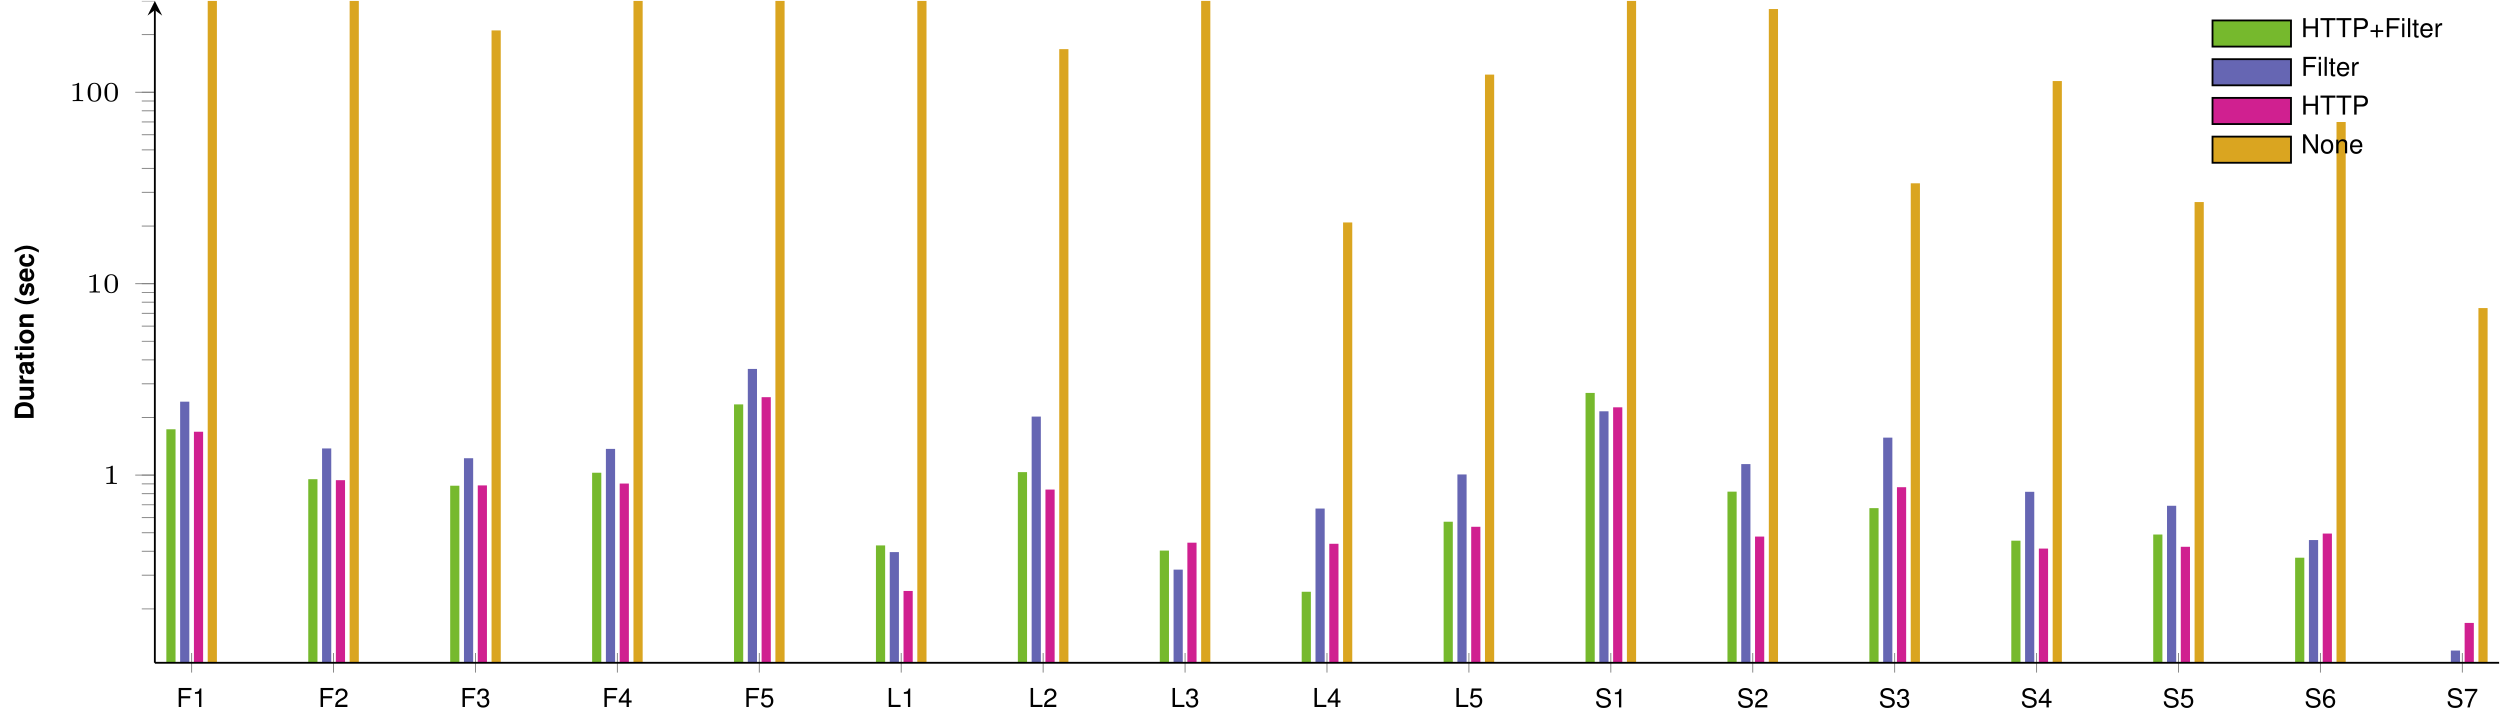
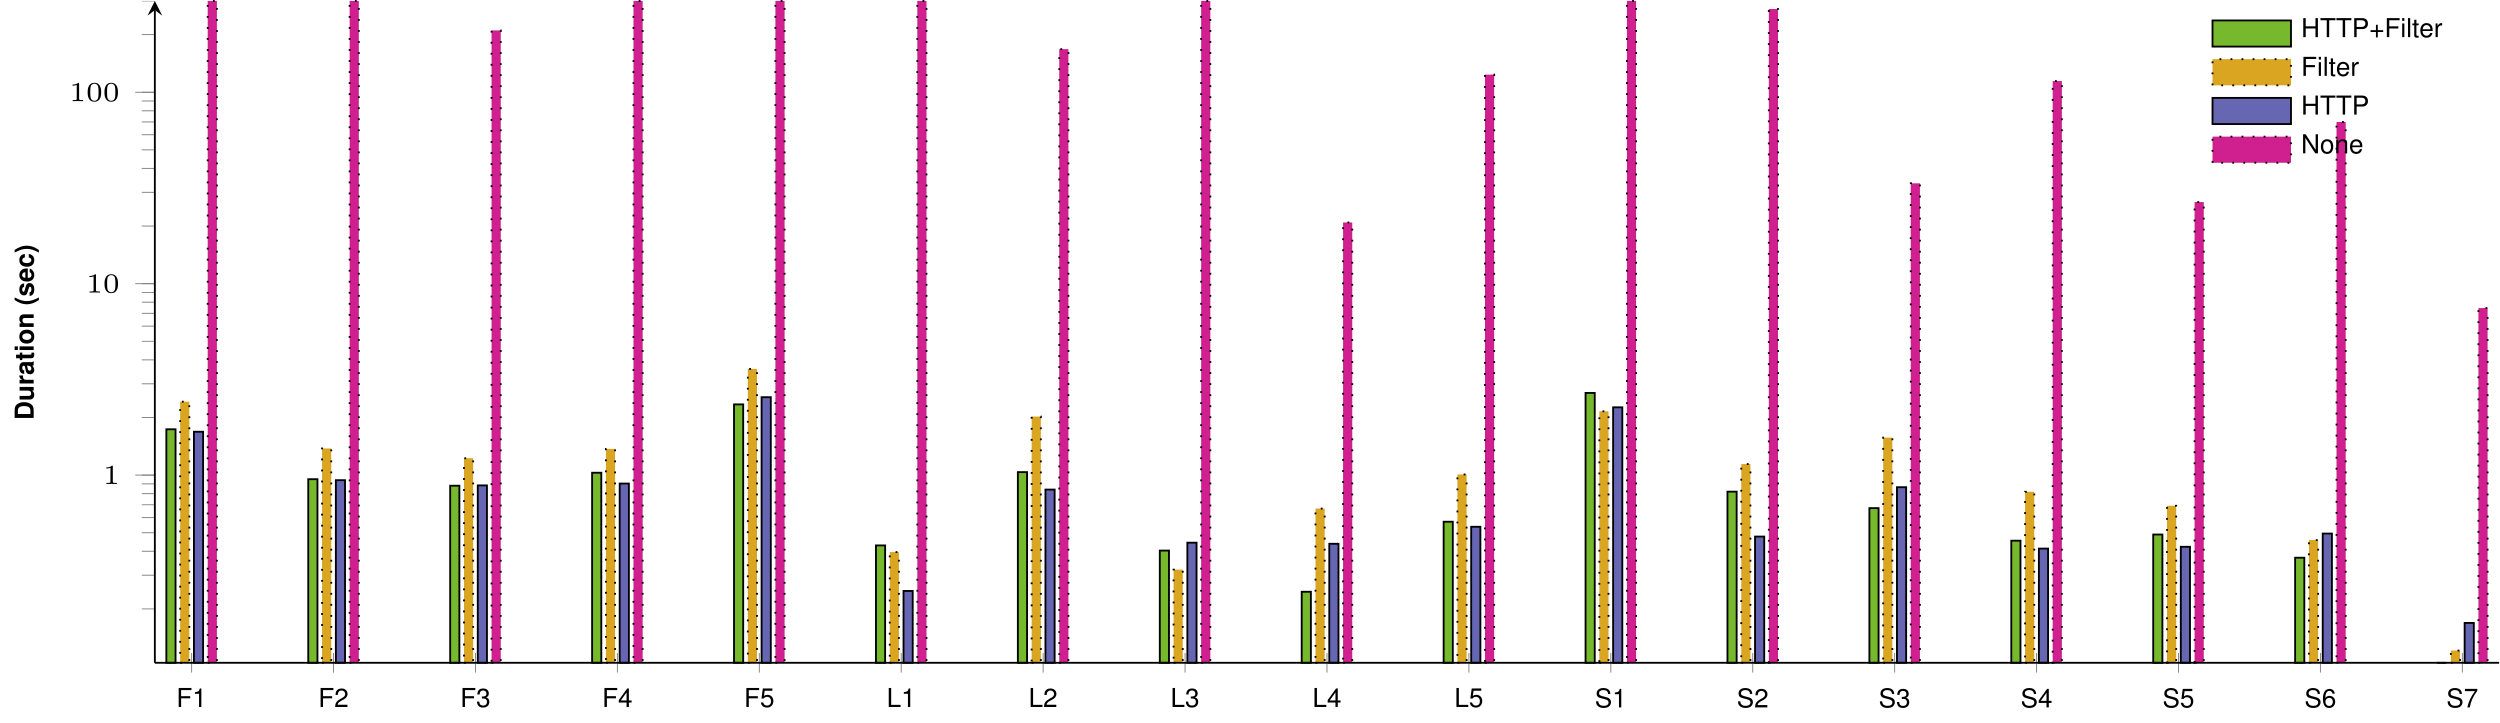
<svg xmlns="http://www.w3.org/2000/svg" xmlns:xlink="http://www.w3.org/1999/xlink" height="156.564pt" version="1.1" viewBox="0 -156.564 541.857 156.564" width="541.857pt">
  <defs>
    <clipPath id="clip1">
      <path d="M33.562 128.605H541.664V-297.883H33.562" />
    </clipPath>
    <clipPath id="clip2">
      <path d="M-108.16 -12.91V-156.368H683.391V-12.91" />
    </clipPath>
    <path d="M1.148 -4.124C0.498 -3.146 0.226 -2.365 0.226 -1.499C0.226 -0.628 0.498 0.153 1.148 1.131H1.714C1.115 -0.034 0.922 -0.668 0.922 -1.499C0.922 -2.325 1.115 -2.97 1.714 -4.124H1.148Z" id="g1-40" />
    <path d="M0.69 1.131C1.341 0.153 1.612 -0.628 1.612 -1.494C1.612 -2.365 1.341 -3.146 0.69 -4.124H0.124C0.724 -2.959 0.917 -2.325 0.917 -1.494C0.917 -0.668 0.724 -0.023 0.124 1.131H0.69Z" id="g1-41" />
    <path d="M0.436 0H2.048C2.676 0 3.072 -0.147 3.349 -0.481C3.677 -0.866 3.853 -1.426 3.853 -2.065C3.853 -2.699 3.677 -3.259 3.349 -3.649C3.072 -3.983 2.682 -4.124 2.048 -4.124H0.436V0ZM1.284 -0.707V-3.417H2.048C2.687 -3.417 3.004 -2.97 3.004 -2.059C3.004 -1.154 2.687 -0.707 2.048 -0.707H1.284Z" id="g1-68" />
    <path d="M2.965 -0.096C2.823 -0.226 2.783 -0.311 2.783 -0.47V-2.167C2.783 -2.789 2.359 -3.106 1.533 -3.106S0.277 -2.755 0.226 -2.048H0.99C1.03 -2.365 1.16 -2.467 1.55 -2.467C1.856 -2.467 2.008 -2.365 2.008 -2.161C2.008 -2.059 1.957 -1.969 1.873 -1.924C1.765 -1.867 1.765 -1.867 1.375 -1.805L1.058 -1.748C0.453 -1.646 0.158 -1.335 0.158 -0.786C0.158 -0.526 0.232 -0.311 0.373 -0.158C0.549 0.023 0.815 0.13 1.086 0.13C1.426 0.13 1.737 -0.017 2.014 -0.306C2.014 -0.147 2.031 -0.091 2.105 0H2.965V-0.096ZM2.008 -1.228C2.008 -0.769 1.782 -0.509 1.38 -0.509C1.115 -0.509 0.95 -0.651 0.95 -0.877C0.95 -1.115 1.075 -1.228 1.403 -1.296L1.675 -1.346C1.884 -1.386 1.918 -1.397 2.008 -1.443V-1.228Z" id="g1-97" />
    <path d="M2.953 -1.912C2.897 -2.659 2.399 -3.106 1.635 -3.106C0.724 -3.106 0.192 -2.506 0.192 -1.465C0.192 -0.458 0.718 0.13 1.624 0.13C2.365 0.13 2.88 -0.328 2.953 -1.058H2.195C2.093 -0.662 1.935 -0.509 1.629 -0.509C1.228 -0.509 0.984 -0.871 0.984 -1.465C0.984 -1.754 1.041 -2.025 1.137 -2.206C1.228 -2.376 1.403 -2.467 1.629 -2.467C1.952 -2.467 2.105 -2.314 2.195 -1.912H2.953Z" id="g1-99" />
    <path d="M2.965 -1.279C2.97 -1.346 2.97 -1.375 2.97 -1.414C2.97 -1.72 2.925 -2.003 2.851 -2.218C2.648 -2.772 2.155 -3.106 1.539 -3.106C0.662 -3.106 0.124 -2.472 0.124 -1.448C0.124 -0.47 0.656 0.13 1.522 0.13C2.206 0.13 2.761 -0.26 2.936 -0.86H2.155C2.059 -0.617 1.839 -0.475 1.55 -0.475C1.324 -0.475 1.143 -0.571 1.03 -0.741C0.956 -0.854 0.928 -0.99 0.917 -1.279H2.965ZM0.928 -1.805C0.979 -2.269 1.177 -2.501 1.528 -2.501C1.726 -2.501 1.907 -2.404 2.02 -2.246C2.093 -2.133 2.127 -2.014 2.144 -1.805H0.928Z" id="g1-101" />
    <path d="M1.171 -3.055H0.379V0H1.171V-3.055ZM1.171 -4.124H0.379V-3.417H1.171V-4.124Z" id="g1-105" />
    <path d="M0.356 -3.055V0H1.148V-1.833C1.148 -2.195 1.403 -2.433 1.788 -2.433C2.127 -2.433 2.297 -2.246 2.297 -1.884V0H3.089V-2.048C3.089 -2.721 2.716 -3.106 2.065 -3.106C1.652 -3.106 1.375 -2.953 1.148 -2.614V-3.055H0.356Z" id="g1-110" />
    <path d="M1.703 -3.106C0.769 -3.106 0.198 -2.489 0.198 -1.488C0.198 -0.481 0.769 0.13 1.709 0.13C2.636 0.13 3.219 -0.487 3.219 -1.465C3.219 -2.501 2.659 -3.106 1.703 -3.106ZM1.709 -2.467C2.144 -2.467 2.427 -2.076 2.427 -1.477C2.427 -0.905 2.133 -0.509 1.709 -0.509C1.279 -0.509 0.99 -0.905 0.99 -1.488S1.279 -2.467 1.709 -2.467Z" id="g1-111" />
    <path d="M0.356 -3.055V0H1.148V-1.624C1.148 -2.088 1.38 -2.32 1.844 -2.32C1.929 -2.32 1.986 -2.314 2.093 -2.297V-3.1C2.048 -3.106 2.02 -3.106 1.997 -3.106C1.635 -3.106 1.318 -2.868 1.148 -2.455V-3.055H0.356Z" id="g1-114" />
    <path d="M2.857 -2.071C2.846 -2.716 2.348 -3.106 1.528 -3.106C0.752 -3.106 0.272 -2.716 0.272 -2.088C0.272 -1.884 0.334 -1.709 0.441 -1.59C0.549 -1.482 0.645 -1.431 0.939 -1.335L1.884 -1.041C2.082 -0.979 2.15 -0.917 2.15 -0.792C2.15 -0.605 1.929 -0.492 1.561 -0.492C1.358 -0.492 1.194 -0.532 1.092 -0.6C1.007 -0.662 0.973 -0.724 0.939 -0.888H0.164C0.187 -0.221 0.679 0.13 1.607 0.13C2.031 0.13 2.354 0.04 2.58 -0.141S2.942 -0.605 2.942 -0.905C2.942 -1.301 2.744 -1.556 2.342 -1.675L1.341 -1.963C1.12 -2.031 1.064 -2.076 1.064 -2.201C1.064 -2.37 1.245 -2.484 1.522 -2.484C1.901 -2.484 2.088 -2.348 2.093 -2.071H2.857Z" id="g1-115" />
    <path d="M1.703 -2.993H1.262V-3.813H0.47V-2.993H0.079V-2.467H0.47V-0.588C0.47 -0.107 0.724 0.13 1.245 0.13C1.42 0.13 1.561 0.113 1.703 0.068V-0.487C1.624 -0.475 1.578 -0.47 1.522 -0.47C1.313 -0.47 1.262 -0.532 1.262 -0.803V-2.467H1.703V-2.993Z" id="g1-116" />
    <path d="M3.061 0V-3.055H2.269V-1.143C2.269 -0.781 2.014 -0.543 1.629 -0.543C1.29 -0.543 1.12 -0.724 1.12 -1.092V-3.055H0.328V-0.928C0.328 -0.255 0.702 0.13 1.352 0.13C1.765 0.13 2.042 -0.023 2.269 -0.362V0H3.061Z" id="g1-117" />
    <path d="M3.288 -1.907C3.288 -2.343 3.288 -3.975 1.823 -3.975S0.359 -2.343 0.359 -1.907C0.359 -1.476 0.359 0.126 1.823 0.126S3.288 -1.476 3.288 -1.907ZM1.823 -0.066C1.572 -0.066 1.166 -0.185 1.022 -0.681C0.927 -1.028 0.927 -1.614 0.927 -1.985C0.927 -2.385 0.927 -2.845 1.01 -3.168C1.16 -3.706 1.614 -3.784 1.823 -3.784C2.098 -3.784 2.493 -3.652 2.624 -3.198C2.714 -2.881 2.72 -2.445 2.72 -1.985C2.72 -1.602 2.72 -0.998 2.618 -0.664C2.451 -0.143 2.02 -0.066 1.823 -0.066Z" id="g2-48" />
    <path d="M2.146 -3.796C2.146 -3.975 2.122 -3.975 1.943 -3.975C1.548 -3.593 0.938 -3.593 0.723 -3.593V-3.359C0.879 -3.359 1.273 -3.359 1.632 -3.527V-0.508C1.632 -0.311 1.632 -0.233 1.016 -0.233H0.759V0C1.088 -0.024 1.554 -0.024 1.889 -0.024S2.69 -0.024 3.019 0V-0.233H2.762C2.146 -0.233 2.146 -0.311 2.146 -0.508V-3.796Z" id="g2-49" />
    <path d="M3.021 -1.511H1.85V-2.682H1.454V-1.511H0.283V-1.115H1.454V0.057H1.85V-1.115H3.021V-1.511Z" id="g4-43" />
    <path d="M1.465 -2.857V0H1.963V-4.011H1.635C1.46 -3.394 1.346 -3.31 0.577 -3.213V-2.857H1.465Z" id="g4-49" />
    <path d="M2.863 -0.492H0.752C0.803 -0.82 0.984 -1.03 1.477 -1.318L2.042 -1.624C2.602 -1.929 2.891 -2.342 2.891 -2.834C2.891 -3.168 2.755 -3.479 2.518 -3.694S1.986 -4.011 1.607 -4.011C1.098 -4.011 0.718 -3.83 0.498 -3.491C0.356 -3.276 0.294 -3.027 0.283 -2.619H0.781C0.798 -2.891 0.832 -3.055 0.9 -3.185C1.03 -3.428 1.29 -3.576 1.59 -3.576C2.042 -3.576 2.382 -3.253 2.382 -2.823C2.382 -2.506 2.195 -2.235 1.839 -2.031L1.318 -1.737C0.481 -1.262 0.238 -0.883 0.192 0H2.863V-0.492Z" id="g4-50" />
    <path d="M1.25 -1.839H1.313L1.522 -1.844C2.071 -1.844 2.354 -1.595 2.354 -1.115C2.354 -0.611 2.042 -0.311 1.522 -0.311C0.979 -0.311 0.713 -0.583 0.679 -1.165H0.181C0.204 -0.843 0.26 -0.634 0.356 -0.453C0.56 -0.068 0.956 0.13 1.505 0.13C2.331 0.13 2.863 -0.362 2.863 -1.12C2.863 -1.629 2.665 -1.912 2.184 -2.076C2.557 -2.223 2.744 -2.506 2.744 -2.908C2.744 -3.598 2.286 -4.011 1.522 -4.011C0.713 -4.011 0.283 -3.57 0.266 -2.716H0.764C0.769 -2.959 0.792 -3.095 0.854 -3.219C0.967 -3.44 1.216 -3.576 1.528 -3.576C1.969 -3.576 2.235 -3.315 2.235 -2.891C2.235 -2.608 2.133 -2.438 1.912 -2.348C1.776 -2.291 1.601 -2.269 1.25 -2.263V-1.839Z" id="g4-51" />
    <path d="M1.85 -0.962V0H2.348V-0.962H2.942V-1.409H2.348V-4.011H1.98L0.158 -1.488V-0.962H1.85ZM1.85 -1.409H0.594L1.85 -3.163V-1.409Z" id="g4-52" />
    <path d="M2.693 -4.011H0.622L0.322 -1.827H0.781C1.013 -2.105 1.205 -2.201 1.516 -2.201C2.054 -2.201 2.393 -1.833 2.393 -1.239C2.393 -0.662 2.059 -0.311 1.516 -0.311C1.081 -0.311 0.815 -0.532 0.696 -0.984H0.198C0.266 -0.656 0.322 -0.498 0.441 -0.351C0.668 -0.045 1.075 0.13 1.528 0.13C2.337 0.13 2.902 -0.458 2.902 -1.307C2.902 -2.099 2.376 -2.642 1.607 -2.642C1.324 -2.642 1.098 -2.568 0.866 -2.399L1.024 -3.519H2.693V-4.011Z" id="g4-53" />
    <path d="M2.817 -2.965C2.721 -3.621 2.291 -4.011 1.68 -4.011C1.239 -4.011 0.843 -3.796 0.605 -3.44C0.356 -3.049 0.243 -2.557 0.243 -1.827C0.243 -1.154 0.345 -0.724 0.583 -0.368C0.798 -0.045 1.148 0.13 1.59 0.13C2.354 0.13 2.902 -0.436 2.902 -1.222C2.902 -1.969 2.393 -2.495 1.675 -2.495C1.279 -2.495 0.967 -2.342 0.752 -2.048C0.758 -3.027 1.075 -3.57 1.646 -3.57C1.997 -3.57 2.24 -3.349 2.32 -2.965H2.817ZM1.612 -2.054C2.093 -2.054 2.393 -1.72 2.393 -1.182C2.393 -0.679 2.054 -0.311 1.595 -0.311C1.131 -0.311 0.781 -0.696 0.781 -1.211C0.781 -1.709 1.12 -2.054 1.612 -2.054Z" id="g4-54" />
    <path d="M2.942 -4.011H0.26V-3.519H2.427C1.471 -2.155 1.081 -1.318 0.781 0H1.313C1.533 -1.284 2.037 -2.387 2.942 -3.592V-4.011Z" id="g4-55" />
    <path d="M1.035 -1.878H3.004V-2.342H1.035V-3.66H3.276V-4.124H0.509V0H1.035V-1.878Z" id="g4-70" />
    <path d="M3.117 -1.878V0H3.643V-4.124H3.117V-2.342H0.996V-4.124H0.47V0H1.001V-1.878H3.117Z" id="g4-72" />
    <path d="M0.979 -4.124H0.453V0H3.015V-0.464H0.979V-4.124Z" id="g4-76" />
    <path d="M3.655 -4.124H3.157V-0.752L1.001 -4.124H0.43V0H0.928V-3.344L3.061 0H3.655V-4.124Z" id="g4-78" />
    <path d="M1.041 -1.748H2.337C2.659 -1.748 2.914 -1.844 3.134 -2.042C3.383 -2.269 3.491 -2.535 3.491 -2.914C3.491 -3.689 3.032 -4.124 2.218 -4.124H0.515V0H1.041V-1.748ZM1.041 -2.212V-3.66H2.139C2.642 -3.66 2.942 -3.389 2.942 -2.936S2.642 -2.212 2.139 -2.212H1.041Z" id="g4-80" />
    <path d="M3.372 -2.914C3.366 -3.723 2.812 -4.192 1.861 -4.192C0.956 -4.192 0.396 -3.728 0.396 -2.981C0.396 -2.478 0.662 -2.161 1.205 -2.02L2.229 -1.748C2.75 -1.612 2.987 -1.403 2.987 -1.081C2.987 -0.86 2.868 -0.634 2.693 -0.509C2.529 -0.396 2.269 -0.334 1.935 -0.334C1.488 -0.334 1.182 -0.441 0.984 -0.679C0.832 -0.86 0.764 -1.058 0.769 -1.313H0.272C0.277 -0.933 0.351 -0.685 0.515 -0.458C0.798 -0.074 1.273 0.13 1.901 0.13C2.393 0.13 2.795 0.017 3.061 -0.187C3.338 -0.407 3.513 -0.775 3.513 -1.131C3.513 -1.641 3.196 -2.014 2.636 -2.167L1.601 -2.444C1.103 -2.58 0.922 -2.738 0.922 -3.055C0.922 -3.474 1.29 -3.751 1.844 -3.751C2.501 -3.751 2.868 -3.451 2.874 -2.914H3.372Z" id="g4-83" />
    <path d="M2.003 -3.66H3.355V-4.124H0.119V-3.66H1.477V0H2.003V-3.66Z" id="g4-84" />
    <path d="M2.902 -1.324C2.902 -1.776 2.868 -2.048 2.783 -2.269C2.591 -2.755 2.139 -3.049 1.584 -3.049C0.758 -3.049 0.226 -2.416 0.226 -1.443S0.741 0.13 1.573 0.13C2.252 0.13 2.721 -0.255 2.84 -0.9H2.365C2.235 -0.509 1.969 -0.306 1.59 -0.306C1.29 -0.306 1.035 -0.441 0.877 -0.69C0.764 -0.86 0.724 -1.03 0.718 -1.324H2.902ZM0.73 -1.709C0.769 -2.257 1.103 -2.614 1.578 -2.614C2.042 -2.614 2.399 -2.229 2.399 -1.742C2.399 -1.731 2.399 -1.72 2.393 -1.709H0.73Z" id="g4-101" />
    <path d="M0.849 -2.965H0.379V0H0.849V-2.965ZM0.849 -4.124H0.373V-3.53H0.849V-4.124Z" id="g4-105" />
    <path d="M0.86 -4.124H0.385V0H0.86V-4.124Z" id="g4-108" />
    <path d="M0.396 -2.965V0H0.871V-1.635C0.871 -2.24 1.188 -2.636 1.675 -2.636C2.048 -2.636 2.286 -2.41 2.286 -2.054V0H2.755V-2.24C2.755 -2.733 2.387 -3.049 1.816 -3.049C1.375 -3.049 1.092 -2.88 0.832 -2.467V-2.965H0.396Z" id="g4-110" />
    <path d="M1.539 -3.049C0.707 -3.049 0.204 -2.455 0.204 -1.46S0.702 0.13 1.544 0.13C2.376 0.13 2.885 -0.464 2.885 -1.437C2.885 -2.461 2.393 -3.049 1.539 -3.049ZM1.544 -2.614C2.076 -2.614 2.393 -2.178 2.393 -1.443C2.393 -0.747 2.065 -0.306 1.544 -0.306C1.018 -0.306 0.696 -0.741 0.696 -1.46C0.696 -2.172 1.018 -2.614 1.544 -2.614Z" id="g4-111" />
    <path d="M0.39 -2.965V0H0.866V-1.539C0.866 -1.963 0.973 -2.24 1.199 -2.404C1.346 -2.512 1.488 -2.546 1.816 -2.552V-3.032C1.737 -3.044 1.697 -3.049 1.635 -3.049C1.33 -3.049 1.098 -2.868 0.826 -2.427V-2.965H0.39Z" id="g4-114" />
    <path d="M1.437 -2.965H0.95V-3.779H0.481V-2.965H0.079V-2.58H0.481V-0.339C0.481 -0.04 0.685 0.13 1.052 0.13C1.165 0.13 1.279 0.119 1.437 0.091V-0.306C1.375 -0.289 1.301 -0.283 1.211 -0.283C1.007 -0.283 0.95 -0.339 0.95 -0.549V-2.58H1.437V-2.965Z" id="g4-116" />
  </defs>
  <g id="page1">
    <path d="M36.055 -12.91H38.047V-63.52H36.055ZM66.812 -12.91H68.809V-52.703H66.812ZM97.574 -12.91H99.566V-51.289H97.574ZM128.336 -12.91H130.328V-54.102H128.336ZM159.094 -12.91H161.086V-68.914H159.094ZM189.856 -12.91H191.848V-38.348H189.856ZM220.613 -12.91H222.606V-54.234H220.613ZM251.375 -12.91H253.367V-37.23H251.375ZM282.133 -12.91H284.125V-28.305H282.133ZM312.895 -12.91H314.887V-43.484H312.895ZM343.656 -12.91H345.648V-71.402H343.656ZM374.414 -12.91H376.406V-50.004H374.414ZM405.176 -12.91H407.168V-46.43H405.176ZM435.934 -12.91H437.926V-39.375H435.934ZM466.695 -12.91H468.688V-40.711H466.695ZM497.453 -12.91H499.445V-35.684H497.453ZM528.215 -12.91H530.207V-12.91H528.215Z" fill="#76b92d" />
-     <path d="M39.043 -12.91H41.035V-69.504H39.043ZM69.805 -12.91H71.797V-59.367H69.805ZM100.562 -12.91H102.555V-57.246H100.562ZM131.324 -12.91H133.316V-59.27H131.324ZM162.082 -12.91H164.074V-76.602H162.082ZM192.844 -12.91H194.836V-36.902H192.844ZM223.602 -12.91H225.598V-66.273H223.602ZM254.363 -12.91H256.356V-33.102H254.363ZM285.125 -12.91H287.117V-46.34H285.125ZM315.883 -12.91H317.875V-53.73H315.883ZM346.645 -12.91H348.637V-67.418H346.645ZM377.402 -12.91H379.395V-55.977H377.402ZM408.164 -12.91H410.156V-61.711H408.164ZM438.922 -12.91H440.914V-49.969H438.922ZM469.684 -12.91H471.676V-46.941H469.684ZM500.441 -12.91H502.438V-39.512H500.441ZM531.203 -12.91H533.195V-15.562H531.203Z" fill="#6666b3" />
-     <path d="M42.031 -12.91H44.023V-62.988H42.031ZM72.793 -12.91H74.785V-52.488H72.793ZM103.551 -12.91H105.543V-51.355H103.551ZM134.312 -12.91H136.305V-51.758H134.312ZM165.07 -12.91H167.066V-70.477H165.07ZM195.832 -12.91H197.824V-28.48H195.832ZM226.594 -12.91H228.586V-50.453H226.594ZM257.352 -12.91H259.344V-38.941H257.352ZM288.113 -12.91H290.106V-38.703H288.113ZM318.871 -12.91H320.863V-42.387H318.871ZM349.633 -12.91H351.625V-68.281H349.633ZM380.391 -12.91H382.383V-40.266H380.391ZM411.152 -12.91H413.145V-50.965H411.152ZM441.91 -12.91H443.906V-37.664H441.91ZM472.672 -12.91H474.664V-38.051H472.672ZM503.434 -12.91H505.426V-40.918H503.434ZM534.191 -12.91H536.184V-21.551H534.191Z" fill="#d02090" />
-     <path d="M45.02 -12.91H47.012V-156.364H45.02ZM75.781 -12.91H77.773V-156.364H75.781ZM106.539 -12.91H108.535V-149.973H106.539ZM137.301 -12.91H139.293V-156.364H137.301ZM168.063 -12.91H170.055V-156.368H168.063ZM198.82 -12.91H200.813V-156.364H198.82ZM229.582 -12.91H231.574V-145.914H229.582ZM260.34 -12.91H262.332V-156.368H260.34ZM291.102 -12.91H293.094V-108.348H291.102ZM321.859 -12.91H323.852V-140.394H321.859ZM352.621 -12.91H354.613V-156.364H352.621ZM383.379 -12.91H385.375V-154.606H383.379ZM414.141 -12.91H416.133V-116.836H414.141ZM444.902 -12.91H446.895V-138.996H444.902ZM475.66 -12.91H477.652V-112.769H475.66ZM506.422 -12.91H508.414V-130.121H506.422ZM537.18 -12.91H539.172V-89.793H537.18Z" fill="#daa520" />
+     <path d="M36.055 -12.91H38.047V-63.52H36.055ZM66.812 -12.91H68.809V-52.703H66.812ZM97.574 -12.91H99.566V-51.289H97.574ZM128.336 -12.91H130.328V-54.102H128.336ZM159.094 -12.91H161.086V-68.914H159.094ZM189.856 -12.91H191.848V-38.348H189.856ZM220.613 -12.91H222.606V-54.234H220.613ZM251.375 -12.91H253.367V-37.23H251.375ZM282.133 -12.91H284.125V-28.305H282.133ZM312.895 -12.91H314.887V-43.484H312.895ZM343.656 -12.91H345.648V-71.402H343.656ZM374.414 -12.91H376.406V-50.004H374.414ZM405.176 -12.91H407.168V-46.43H405.176ZM435.934 -12.91H437.926V-39.375H435.934ZM466.695 -12.91H468.688V-40.711H466.695ZM497.453 -12.91H499.445V-35.684H497.453ZM528.215 -12.91H530.207V-12.91H528.215Z" fill="none" stroke="#000000" stroke-miterlimit="10.037" stroke-width="0.4" />
+     <path d="M39.043 -12.91H41.035V-69.504H39.043ZM69.805 -12.91H71.797V-59.367H69.805ZM100.562 -12.91H102.555V-57.246H100.562ZM131.324 -12.91H133.316V-59.27H131.324ZM162.082 -12.91H164.074V-76.602H162.082ZM192.844 -12.91H194.836V-36.902H192.844ZM223.602 -12.91H225.598V-66.273H223.602ZM254.363 -12.91H256.356V-33.102H254.363ZM285.125 -12.91H287.117V-46.34H285.125ZM315.883 -12.91H317.875V-53.73H315.883ZM346.645 -12.91H348.637V-67.418H346.645ZM377.402 -12.91H379.395V-55.977H377.402ZM408.164 -12.91H410.156V-61.711H408.164ZM438.922 -12.91H440.914V-49.969H438.922ZM469.684 -12.91H471.676V-46.941H469.684ZM500.441 -12.91H502.438V-39.512H500.441ZM531.203 -12.91H533.195V-15.562H531.203Z" fill="#daa520" />
+     <path d="M39.043 -12.91H41.035V-69.504H39.043ZM69.805 -12.91H71.797V-59.367H69.805ZM100.562 -12.91H102.555V-57.246H100.562ZM131.324 -12.91H133.316V-59.27H131.324ZM162.082 -12.91H164.074V-76.602H162.082ZM192.844 -12.91H194.836V-36.902H192.844ZM223.602 -12.91H225.598V-66.273H223.602ZM254.363 -12.91H256.356V-33.102H254.363ZM285.125 -12.91H287.117V-46.34H285.125ZM315.883 -12.91H317.875V-53.73H315.883ZM346.645 -12.91H348.637V-67.418H346.645ZM377.402 -12.91H379.395V-55.977H377.402ZM408.164 -12.91H410.156V-61.711H408.164ZM438.922 -12.91H440.914V-49.969H438.922ZM469.684 -12.91H471.676V-46.941H469.684ZM500.441 -12.91H502.438V-39.512H500.441ZM531.203 -12.91H533.195V-15.562H531.203Z" fill="none" stroke="#000000" stroke-dasharray="0.399,1.993" stroke-miterlimit="10.037" stroke-width="0.4" />
+     <path d="M42.031 -12.91H44.023V-62.988H42.031ZM72.793 -12.91H74.785V-52.488H72.793ZM103.551 -12.91H105.543V-51.355H103.551ZM134.312 -12.91H136.305V-51.758H134.312ZM165.07 -12.91H167.066V-70.477H165.07ZM195.832 -12.91H197.824V-28.48H195.832ZM226.594 -12.91H228.586V-50.453H226.594ZM257.352 -12.91H259.344V-38.941H257.352ZM288.113 -12.91H290.106V-38.703H288.113ZM318.871 -12.91H320.863V-42.387H318.871ZM349.633 -12.91H351.625V-68.281H349.633ZM380.391 -12.91H382.383V-40.266H380.391ZM411.152 -12.91H413.145V-50.965H411.152ZM441.91 -12.91H443.906V-37.664H441.91ZM472.672 -12.91H474.664V-38.051H472.672ZM503.434 -12.91H505.426V-40.918H503.434ZM534.191 -12.91H536.184V-21.551H534.191Z" fill="#6666b3" />
+     <path d="M42.031 -12.91H44.023V-62.988H42.031ZM72.793 -12.91H74.785V-52.488H72.793ZM103.551 -12.91H105.543V-51.355H103.551ZM134.312 -12.91H136.305V-51.758H134.312ZM165.07 -12.91H167.066V-70.477H165.07ZM195.832 -12.91H197.824V-28.48H195.832ZM226.594 -12.91H228.586V-50.453H226.594ZM257.352 -12.91H259.344V-38.941H257.352ZM288.113 -12.91H290.106V-38.703H288.113ZM318.871 -12.91H320.863V-42.387H318.871ZM349.633 -12.91H351.625V-68.281H349.633ZM380.391 -12.91H382.383V-40.266H380.391ZM411.152 -12.91H413.145V-50.965H411.152ZM441.91 -12.91H443.906V-37.664H441.91ZM472.672 -12.91H474.664V-38.051H472.672ZM503.434 -12.91H505.426V-40.918H503.434ZM534.191 -12.91H536.184V-21.551H534.191Z" fill="none" stroke="#000000" stroke-miterlimit="10.037" stroke-width="0.4" />
+     <path d="M45.02 -12.91H47.012V-156.364H45.02ZM75.781 -12.91H77.773V-156.364H75.781ZM106.539 -12.91H108.535V-149.973H106.539ZM137.301 -12.91H139.293V-156.364H137.301ZM168.063 -12.91H170.055V-156.368H168.063ZM198.82 -12.91H200.813V-156.364H198.82ZM229.582 -12.91H231.574V-145.914H229.582ZM260.34 -12.91H262.332V-156.368H260.34ZM291.102 -12.91H293.094V-108.348H291.102ZM321.859 -12.91H323.852V-140.394H321.859ZM352.621 -12.91H354.613V-156.364H352.621ZM383.379 -12.91H385.375V-154.606H383.379ZM414.141 -12.91H416.133V-116.836H414.141ZM444.902 -12.91H446.895V-138.996H444.902ZM475.66 -12.91H477.652V-112.769H475.66ZM506.422 -12.91H508.414V-130.121H506.422ZM537.18 -12.91H539.172V-89.793H537.18Z" fill="#d02090" />
+     <path d="M45.02 -12.91H47.012V-156.364H45.02ZM75.781 -12.91H77.773V-156.364H75.781ZM106.539 -12.91H108.535V-149.973H106.539ZM137.301 -12.91H139.293V-156.364H137.301ZM168.063 -12.91H170.055V-156.368H168.063ZM198.82 -12.91H200.813V-156.364H198.82ZM229.582 -12.91H231.574V-145.914H229.582ZM260.34 -12.91H262.332V-156.368H260.34ZM291.102 -12.91H293.094V-108.348H291.102ZM321.859 -12.91H323.852V-140.394H321.859ZM352.621 -12.91H354.613V-156.364H352.621ZM383.379 -12.91H385.375V-154.606H383.379ZM414.141 -12.91H416.133V-116.836H414.141ZM444.902 -12.91H446.895V-138.996H444.902ZM475.66 -12.91H477.652V-112.769H475.66ZM506.422 -12.91H508.414V-130.121H506.422ZM537.18 -12.91H539.172V-89.793H537.18Z" fill="none" stroke="#000000" stroke-dasharray="0.399,1.993" stroke-miterlimit="10.037" stroke-width="0.4" />
    <path clip-path="url(#clip1)" d="M41.535 -10.785V-15.031M72.293 -10.785V-15.031M103.055 -10.785V-15.031M133.812 -10.785V-15.031M164.574 -10.785V-15.031M195.332 -10.785V-15.031M226.094 -10.785V-15.031M256.856 -10.785V-15.031M287.613 -10.785V-15.031M318.375 -10.785V-15.031M349.133 -10.785V-15.031M379.895 -10.785V-15.031M410.652 -10.785V-15.031M441.414 -10.785V-15.031M472.172 -10.785V-15.031M502.934 -10.785V-15.031M533.695 -10.785V-15.031" fill="none" stroke="#808080" stroke-miterlimit="10.037" stroke-width="0.2" />
    <path clip-path="url(#clip2)" d="M30.73 -24.59H33.562M30.73 -31.895H33.562M30.73 -37.078H33.562M30.73 -41.098H33.562M30.73 -44.383H33.562M30.73 -47.16H33.562M30.73 -49.566H33.562M30.73 -51.691H33.562M30.73 -53.59H33.562M30.73 -66.078H33.562M30.73 -73.383H33.562M30.73 -78.566H33.562M30.73 -82.59H33.562M30.73 -85.875H33.562M30.73 -88.652H33.562M30.73 -91.059H33.562M30.73 -93.18H33.562M30.73 -95.078H33.562M30.73 -107.566H33.562M30.73 -114.875H33.562M30.73 -120.059H33.562M30.73 -124.078H33.562M30.73 -127.363H33.562M30.73 -130.141H33.562M30.73 -132.547H33.562M30.73 -134.668H33.562M30.73 -136.566H33.562M30.73 -149.059H33.562M30.73 -156.364H33.562" fill="none" stroke="#808080" stroke-miterlimit="10.037" stroke-width="0.2" />
    <path clip-path="url(#clip2)" d="M29.312 -53.59H33.562M29.312 -95.078H33.562M29.312 -136.566H33.562" fill="none" stroke="#808080" stroke-miterlimit="10.037" stroke-width="0.2" />
    <path d="M33.562 -12.91H541.664" fill="none" stroke="#000000" stroke-miterlimit="10.037" stroke-width="0.4" />
    <path d="M33.562 -12.91V-154.371" fill="none" stroke="#000000" stroke-miterlimit="10.037" stroke-width="0.4" />
    <path d="M33.562 -156.367L31.969 -153.176L33.562 -154.371L35.16 -153.176" />
    <g transform="matrix(1 0 0 1 -36.8788 63.1686)">
      <use x="75.099" xlink:href="#g4-70" y="-66.498" />
      <use x="78.556" xlink:href="#g4-49" y="-66.498" />
    </g>
    <g transform="matrix(1 0 0 1 -6.1188 63.1686)">
      <use x="75.099" xlink:href="#g4-70" y="-66.498" />
      <use x="78.556" xlink:href="#g4-50" y="-66.498" />
    </g>
    <g transform="matrix(1 0 0 1 24.6412 63.1686)">
      <use x="75.099" xlink:href="#g4-70" y="-66.498" />
      <use x="78.556" xlink:href="#g4-51" y="-66.498" />
    </g>
    <g transform="matrix(1 0 0 1 55.4008 63.1686)">
      <use x="75.099" xlink:href="#g4-70" y="-66.498" />
      <use x="78.556" xlink:href="#g4-52" y="-66.498" />
    </g>
    <g transform="matrix(1 0 0 1 86.1608 63.1686)">
      <use x="75.099" xlink:href="#g4-70" y="-66.498" />
      <use x="78.556" xlink:href="#g4-53" y="-66.498" />
    </g>
    <g transform="matrix(1 0 0 1 117.078 63.1686)">
      <use x="75.099" xlink:href="#g4-76" y="-66.498" />
      <use x="78.245" xlink:href="#g4-49" y="-66.498" />
    </g>
    <g transform="matrix(1 0 0 1 147.838 63.1686)">
      <use x="75.099" xlink:href="#g4-76" y="-66.498" />
      <use x="78.245" xlink:href="#g4-50" y="-66.498" />
    </g>
    <g transform="matrix(1 0 0 1 178.598 63.1686)">
      <use x="75.099" xlink:href="#g4-76" y="-66.498" />
      <use x="78.245" xlink:href="#g4-51" y="-66.498" />
    </g>
    <g transform="matrix(1 0 0 1 209.358 63.1686)">
      <use x="75.099" xlink:href="#g4-76" y="-66.498" />
      <use x="78.245" xlink:href="#g4-52" y="-66.498" />
    </g>
    <g transform="matrix(1 0 0 1 240.117 63.1686)">
      <use x="75.099" xlink:href="#g4-76" y="-66.498" />
      <use x="78.245" xlink:href="#g4-53" y="-66.498" />
    </g>
    <g transform="matrix(1 0 0 1 270.562 63.251)">
      <use x="75.099" xlink:href="#g4-83" y="-66.498" />
      <use x="78.873" xlink:href="#g4-49" y="-66.498" />
    </g>
    <g transform="matrix(1 0 0 1 301.322 63.251)">
      <use x="75.099" xlink:href="#g4-83" y="-66.498" />
      <use x="78.873" xlink:href="#g4-50" y="-66.498" />
    </g>
    <g transform="matrix(1 0 0 1 332.082 63.251)">
      <use x="75.099" xlink:href="#g4-83" y="-66.498" />
      <use x="78.873" xlink:href="#g4-51" y="-66.498" />
    </g>
    <g transform="matrix(1 0 0 1 362.842 63.251)">
      <use x="75.099" xlink:href="#g4-83" y="-66.498" />
      <use x="78.873" xlink:href="#g4-52" y="-66.498" />
    </g>
    <g transform="matrix(1 0 0 1 393.602 63.251)">
      <use x="75.099" xlink:href="#g4-83" y="-66.498" />
      <use x="78.873" xlink:href="#g4-53" y="-66.498" />
    </g>
    <g transform="matrix(1 0 0 1 424.362 63.251)">
      <use x="75.099" xlink:href="#g4-83" y="-66.498" />
      <use x="78.873" xlink:href="#g4-54" y="-66.498" />
    </g>
    <g transform="matrix(1 0 0 1 455.122 63.251)">
      <use x="75.099" xlink:href="#g4-83" y="-66.498" />
      <use x="78.873" xlink:href="#g4-55" y="-66.498" />
    </g>
    <g transform="matrix(1 0 0 1 -52.7932 14.8358)">
      <use x="75.099" xlink:href="#g2-49" y="-66.498" />
    </g>
    <g transform="matrix(1 0 0 1 -56.4462 -26.6536)">
      <use x="75.099" xlink:href="#g2-49" y="-66.498" />
      <use x="78.739" xlink:href="#g2-48" y="-66.498" />
    </g>
    <g transform="matrix(1 0 0 1 -60.0991 -68.1427)">
      <use x="75.099" xlink:href="#g2-49" y="-66.498" />
      <use x="78.739" xlink:href="#g2-48" y="-66.498" />
      <use x="82.378" xlink:href="#g2-48" y="-66.498" />
    </g>
    <g transform="matrix(0 -1 1 0 73.7945 9.551)">
      <use x="75.099" xlink:href="#g1-68" y="-66.498" />
      <use x="79.184" xlink:href="#g1-117" y="-66.498" />
      <use x="82.641" xlink:href="#g1-114" y="-66.498" />
      <use x="84.841" xlink:href="#g1-97" y="-66.498" />
      <use x="87.987" xlink:href="#g1-116" y="-66.498" />
      <use x="89.871" xlink:href="#g1-105" y="-66.498" />
      <use x="91.444" xlink:href="#g1-111" y="-66.498" />
      <use x="94.9" xlink:href="#g1-110" y="-66.498" />
      <use x="99.936" xlink:href="#g1-40" y="-66.498" />
      <use x="101.819" xlink:href="#g1-115" y="-66.498" />
      <use x="104.965" xlink:href="#g1-101" y="-66.498" />
      <use x="108.11" xlink:href="#g1-99" y="-66.498" />
      <use x="111.256" xlink:href="#g1-41" y="-66.498" />
    </g>
    <path d="M479.547 -146.464V-152.132H496.555V-146.464ZM496.555 -152.132" fill="#76b92d" />
    <path d="M479.547 -146.465V-152.133H496.554V-146.465ZM496.554 -152.133" fill="none" stroke="#000000" stroke-miterlimit="10.037" stroke-width="0.4" />
    <g transform="matrix(1 0 0 1 406.239 -56.8354)">
      <use x="92.506" xlink:href="#g4-72" y="-91.679" />
      <use x="96.591" xlink:href="#g4-84" y="-91.679" />
      <use x="100.047" xlink:href="#g4-84" y="-91.679" />
      <use x="103.504" xlink:href="#g4-80" y="-91.679" />
      <use x="107.277" xlink:href="#g4-43" y="-91.679" />
      <use x="110.581" xlink:href="#g4-70" y="-91.679" />
      <use x="114.038" xlink:href="#g4-105" y="-91.679" />
      <use x="115.294" xlink:href="#g4-108" y="-91.679" />
      <use x="116.55" xlink:href="#g4-116" y="-91.679" />
      <use x="118.123" xlink:href="#g4-101" y="-91.679" />
      <use x="121.268" xlink:href="#g4-114" y="-91.679" />
    </g>
-     <path d="M479.547 -138.07V-143.738H496.555V-138.07ZM496.555 -143.738" fill="#6666b3" />
-     <path d="M479.547 -138.07V-143.738H496.554V-138.07ZM496.554 -143.738" fill="none" stroke="#000000" stroke-miterlimit="10.037" stroke-width="0.4" />
+     <path d="M479.547 -138.07V-143.738H496.555V-138.07ZM496.555 -143.738" fill="#daa520" />
+     <path d="M479.547 -138.07V-143.738H496.554V-138.07ZM496.554 -143.738" fill="none" stroke="#000000" stroke-dasharray="0.399,1.993" stroke-miterlimit="10.037" stroke-width="0.4" />
    <g transform="matrix(1 0 0 1 406.239 -56.8358)">
      <use x="92.506" xlink:href="#g4-70" y="-83.285" />
      <use x="95.963" xlink:href="#g4-105" y="-83.285" />
      <use x="97.218" xlink:href="#g4-108" y="-83.285" />
      <use x="98.474" xlink:href="#g4-116" y="-83.285" />
      <use x="100.047" xlink:href="#g4-101" y="-83.285" />
      <use x="103.193" xlink:href="#g4-114" y="-83.285" />
    </g>
-     <path d="M479.547 -129.676V-135.348H496.555V-129.676ZM496.555 -135.348" fill="#d02090" />
+     <path d="M479.547 -129.676V-135.348H496.555V-129.676ZM496.555 -135.348" fill="#6666b3" />
    <path d="M479.547 -129.676V-135.348H496.554V-129.676ZM496.554 -135.348" fill="none" stroke="#000000" stroke-miterlimit="10.037" stroke-width="0.4" />
    <g transform="matrix(1 0 0 1 406.239 -56.8353)">
      <use x="92.506" xlink:href="#g4-72" y="-74.892" />
      <use x="96.591" xlink:href="#g4-84" y="-74.892" />
      <use x="100.047" xlink:href="#g4-84" y="-74.892" />
      <use x="103.504" xlink:href="#g4-80" y="-74.892" />
    </g>
-     <path d="M479.547 -121.285V-126.953H496.555V-121.285ZM496.555 -126.953" fill="#daa520" />
-     <path d="M479.547 -121.285V-126.953H496.554V-121.285ZM496.554 -126.953" fill="none" stroke="#000000" stroke-miterlimit="10.037" stroke-width="0.4" />
+     <path d="M479.547 -121.285V-126.953H496.555V-121.285ZM496.555 -126.953" fill="#d02090" />
+     <path d="M479.547 -121.285V-126.953H496.554V-121.285ZM496.554 -126.953" fill="none" stroke="#000000" stroke-dasharray="0.399,1.993" stroke-miterlimit="10.037" stroke-width="0.4" />
    <g transform="matrix(1 0 0 1 406.239 -56.8357)">
      <use x="92.506" xlink:href="#g4-78" y="-66.498" />
      <use x="96.591" xlink:href="#g4-111" y="-66.498" />
      <use x="99.736" xlink:href="#g4-110" y="-66.498" />
      <use x="102.881" xlink:href="#g4-101" y="-66.498" />
    </g>
  </g>
</svg>
